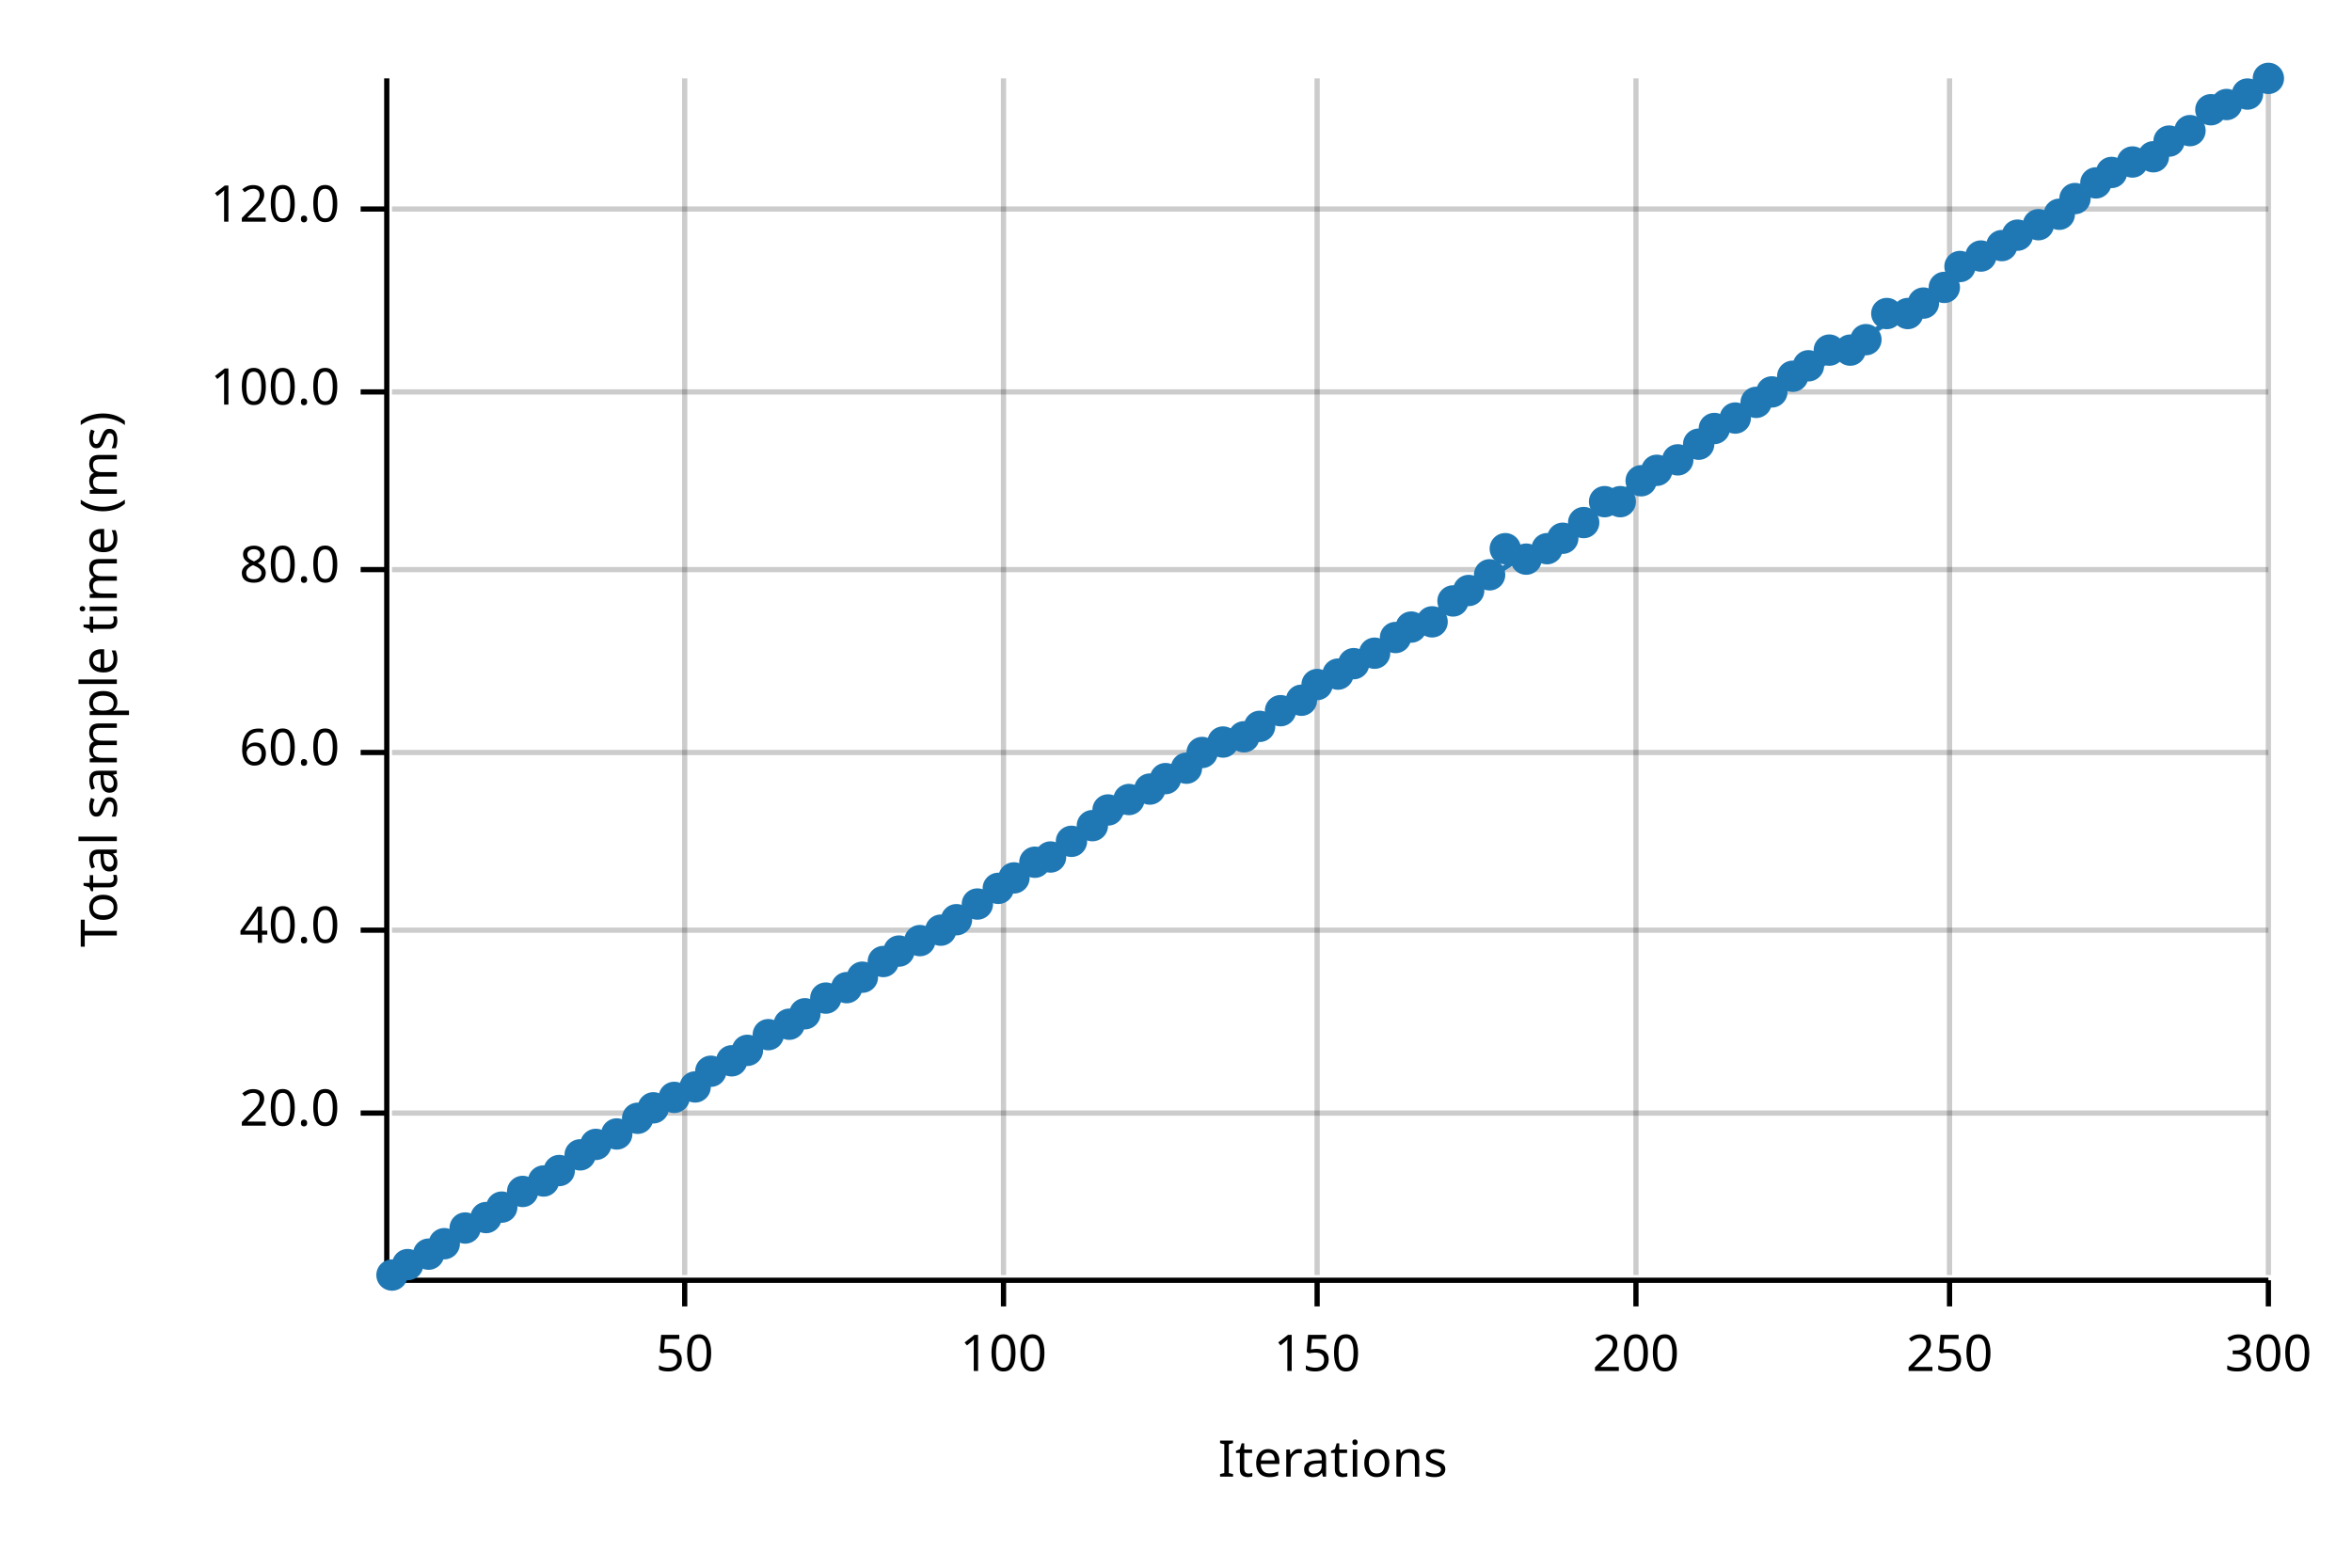
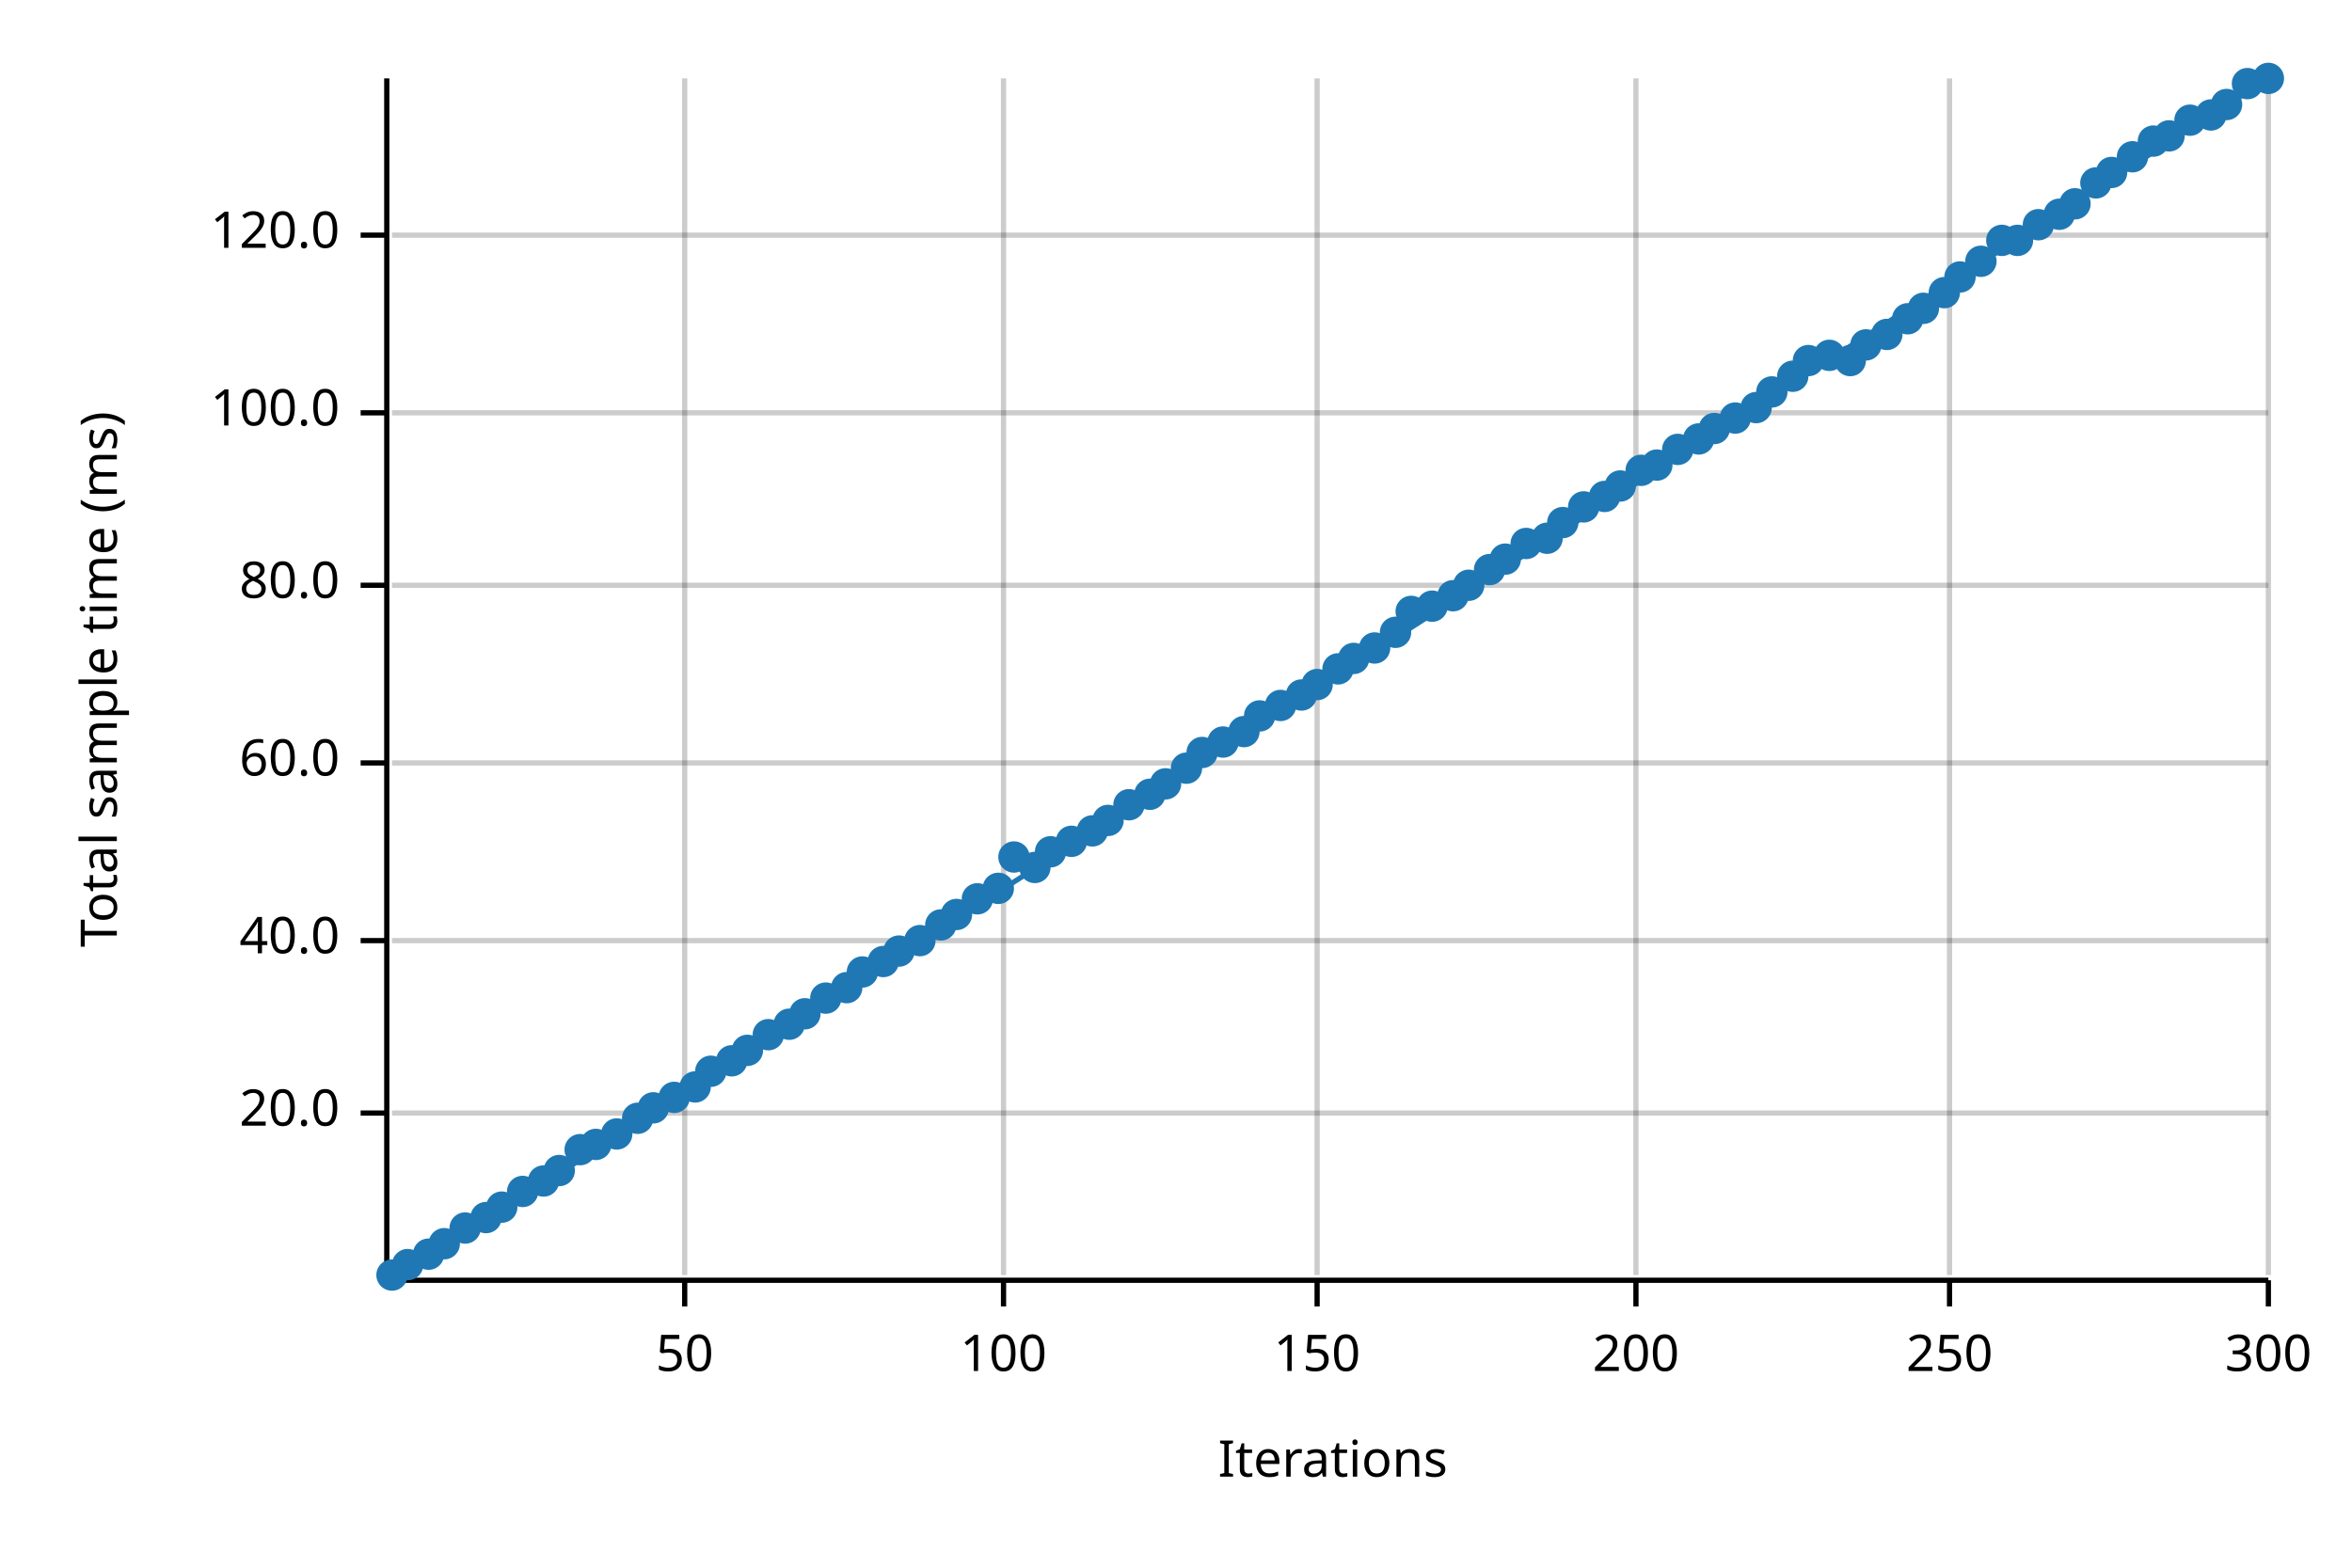
<svg xmlns="http://www.w3.org/2000/svg" width="450" height="300" viewBox="0 0 450 300">
  <text x="15" y="130" dy="0.76em" text-anchor="middle" font-family="sans-serif" font-size="9.677" opacity="1" fill="#000000" transform="rotate(270, 15, 130)">
Total sample time (ms)
</text>
  <text x="255" y="285" dy="-0.5ex" text-anchor="middle" font-family="sans-serif" font-size="9.677" opacity="1" fill="#000000">
Iterations
</text>
  <line opacity="0.2" stroke="#000000" stroke-width="1" x1="131" y1="244" x2="131" y2="15" />
  <line opacity="0.2" stroke="#000000" stroke-width="1" x1="192" y1="244" x2="192" y2="15" />
  <line opacity="0.2" stroke="#000000" stroke-width="1" x1="252" y1="244" x2="252" y2="15" />
  <line opacity="0.2" stroke="#000000" stroke-width="1" x1="313" y1="244" x2="313" y2="15" />
  <line opacity="0.2" stroke="#000000" stroke-width="1" x1="373" y1="244" x2="373" y2="15" />
  <line opacity="0.2" stroke="#000000" stroke-width="1" x1="434" y1="244" x2="434" y2="15" />
  <line opacity="0.2" stroke="#000000" stroke-width="1" x1="75" y1="213" x2="434" y2="213" />
-   <line opacity="0.2" stroke="#000000" stroke-width="1" x1="75" y1="178" x2="434" y2="178" />
-   <line opacity="0.2" stroke="#000000" stroke-width="1" x1="75" y1="144" x2="434" y2="144" />
-   <line opacity="0.2" stroke="#000000" stroke-width="1" x1="75" y1="109" x2="434" y2="109" />
-   <line opacity="0.2" stroke="#000000" stroke-width="1" x1="75" y1="75" x2="434" y2="75" />
-   <line opacity="0.2" stroke="#000000" stroke-width="1" x1="75" y1="40" x2="434" y2="40" />
+   <line opacity="0.2" stroke="#000000" stroke-width="1" x1="75" y1="180" x2="434" y2="180" />
+   <line opacity="0.2" stroke="#000000" stroke-width="1" x1="75" y1="146" x2="434" y2="146" />
+   <line opacity="0.2" stroke="#000000" stroke-width="1" x1="75" y1="112" x2="434" y2="112" />
+   <line opacity="0.2" stroke="#000000" stroke-width="1" x1="75" y1="79" x2="434" y2="79" />
+   <line opacity="0.2" stroke="#000000" stroke-width="1" x1="75" y1="45" x2="434" y2="45" />
  <polyline fill="none" opacity="1" stroke="#000000" stroke-width="1" points="74,15 74,244 " />
  <text x="65" y="213" dy="0.5ex" text-anchor="end" font-family="sans-serif" font-size="9.677" opacity="1" fill="#000000">
20.0
</text>
  <polyline fill="none" opacity="1" stroke="#000000" stroke-width="1" points="69,213 74,213 " />
-   <text x="65" y="178" dy="0.5ex" text-anchor="end" font-family="sans-serif" font-size="9.677" opacity="1" fill="#000000">
+   <text x="65" y="180" dy="0.5ex" text-anchor="end" font-family="sans-serif" font-size="9.677" opacity="1" fill="#000000">
40.0
</text>
-   <polyline fill="none" opacity="1" stroke="#000000" stroke-width="1" points="69,178 74,178 " />
-   <text x="65" y="144" dy="0.5ex" text-anchor="end" font-family="sans-serif" font-size="9.677" opacity="1" fill="#000000">
+   <polyline fill="none" opacity="1" stroke="#000000" stroke-width="1" points="69,180 74,180 " />
+   <text x="65" y="146" dy="0.5ex" text-anchor="end" font-family="sans-serif" font-size="9.677" opacity="1" fill="#000000">
60.0
</text>
-   <polyline fill="none" opacity="1" stroke="#000000" stroke-width="1" points="69,144 74,144 " />
-   <text x="65" y="109" dy="0.5ex" text-anchor="end" font-family="sans-serif" font-size="9.677" opacity="1" fill="#000000">
+   <polyline fill="none" opacity="1" stroke="#000000" stroke-width="1" points="69,146 74,146 " />
+   <text x="65" y="112" dy="0.5ex" text-anchor="end" font-family="sans-serif" font-size="9.677" opacity="1" fill="#000000">
80.0
</text>
-   <polyline fill="none" opacity="1" stroke="#000000" stroke-width="1" points="69,109 74,109 " />
-   <text x="65" y="75" dy="0.5ex" text-anchor="end" font-family="sans-serif" font-size="9.677" opacity="1" fill="#000000">
+   <polyline fill="none" opacity="1" stroke="#000000" stroke-width="1" points="69,112 74,112 " />
+   <text x="65" y="79" dy="0.5ex" text-anchor="end" font-family="sans-serif" font-size="9.677" opacity="1" fill="#000000">
100.0
</text>
-   <polyline fill="none" opacity="1" stroke="#000000" stroke-width="1" points="69,75 74,75 " />
-   <text x="65" y="40" dy="0.5ex" text-anchor="end" font-family="sans-serif" font-size="9.677" opacity="1" fill="#000000">
+   <polyline fill="none" opacity="1" stroke="#000000" stroke-width="1" points="69,79 74,79 " />
+   <text x="65" y="45" dy="0.5ex" text-anchor="end" font-family="sans-serif" font-size="9.677" opacity="1" fill="#000000">
120.0
</text>
-   <polyline fill="none" opacity="1" stroke="#000000" stroke-width="1" points="69,40 74,40 " />
+   <polyline fill="none" opacity="1" stroke="#000000" stroke-width="1" points="69,45 74,45 " />
  <polyline fill="none" opacity="1" stroke="#000000" stroke-width="1" points="75,245 434,245 " />
  <text x="131" y="255" dy="0.76em" text-anchor="middle" font-family="sans-serif" font-size="9.677" opacity="1" fill="#000000">
50
</text>
  <polyline fill="none" opacity="1" stroke="#000000" stroke-width="1" points="131,245 131,250 " />
  <text x="192" y="255" dy="0.76em" text-anchor="middle" font-family="sans-serif" font-size="9.677" opacity="1" fill="#000000">
100
</text>
  <polyline fill="none" opacity="1" stroke="#000000" stroke-width="1" points="192,245 192,250 " />
  <text x="252" y="255" dy="0.76em" text-anchor="middle" font-family="sans-serif" font-size="9.677" opacity="1" fill="#000000">
150
</text>
  <polyline fill="none" opacity="1" stroke="#000000" stroke-width="1" points="252,245 252,250 " />
  <text x="313" y="255" dy="0.76em" text-anchor="middle" font-family="sans-serif" font-size="9.677" opacity="1" fill="#000000">
200
</text>
  <polyline fill="none" opacity="1" stroke="#000000" stroke-width="1" points="313,245 313,250 " />
  <text x="373" y="255" dy="0.76em" text-anchor="middle" font-family="sans-serif" font-size="9.677" opacity="1" fill="#000000">
250
</text>
  <polyline fill="none" opacity="1" stroke="#000000" stroke-width="1" points="373,245 373,250 " />
  <text x="434" y="255" dy="0.76em" text-anchor="middle" font-family="sans-serif" font-size="9.677" opacity="1" fill="#000000">
300
</text>
  <polyline fill="none" opacity="1" stroke="#000000" stroke-width="1" points="434,245 434,250 " />
  <circle cx="75" cy="244" r="3" opacity="1" fill="#1F78B4" stroke="none" stroke-width="1" />
  <circle cx="78" cy="242" r="3" opacity="1" fill="#1F78B4" stroke="none" stroke-width="1" />
  <circle cx="82" cy="240" r="3" opacity="1" fill="#1F78B4" stroke="none" stroke-width="1" />
  <circle cx="85" cy="238" r="3" opacity="1" fill="#1F78B4" stroke="none" stroke-width="1" />
  <circle cx="89" cy="235" r="3" opacity="1" fill="#1F78B4" stroke="none" stroke-width="1" />
  <circle cx="93" cy="233" r="3" opacity="1" fill="#1F78B4" stroke="none" stroke-width="1" />
  <circle cx="96" cy="231" r="3" opacity="1" fill="#1F78B4" stroke="none" stroke-width="1" />
  <circle cx="100" cy="228" r="3" opacity="1" fill="#1F78B4" stroke="none" stroke-width="1" />
  <circle cx="104" cy="226" r="3" opacity="1" fill="#1F78B4" stroke="none" stroke-width="1" />
  <circle cx="107" cy="224" r="3" opacity="1" fill="#1F78B4" stroke="none" stroke-width="1" />
-   <circle cx="111" cy="221" r="3" opacity="1" fill="#1F78B4" stroke="none" stroke-width="1" />
+   <circle cx="111" cy="220" r="3" opacity="1" fill="#1F78B4" stroke="none" stroke-width="1" />
  <circle cx="114" cy="219" r="3" opacity="1" fill="#1F78B4" stroke="none" stroke-width="1" />
  <circle cx="118" cy="217" r="3" opacity="1" fill="#1F78B4" stroke="none" stroke-width="1" />
  <circle cx="122" cy="214" r="3" opacity="1" fill="#1F78B4" stroke="none" stroke-width="1" />
  <circle cx="125" cy="212" r="3" opacity="1" fill="#1F78B4" stroke="none" stroke-width="1" />
  <circle cx="129" cy="210" r="3" opacity="1" fill="#1F78B4" stroke="none" stroke-width="1" />
  <circle cx="133" cy="208" r="3" opacity="1" fill="#1F78B4" stroke="none" stroke-width="1" />
  <circle cx="136" cy="205" r="3" opacity="1" fill="#1F78B4" stroke="none" stroke-width="1" />
  <circle cx="140" cy="203" r="3" opacity="1" fill="#1F78B4" stroke="none" stroke-width="1" />
  <circle cx="143" cy="201" r="3" opacity="1" fill="#1F78B4" stroke="none" stroke-width="1" />
  <circle cx="147" cy="198" r="3" opacity="1" fill="#1F78B4" stroke="none" stroke-width="1" />
  <circle cx="151" cy="196" r="3" opacity="1" fill="#1F78B4" stroke="none" stroke-width="1" />
  <circle cx="154" cy="194" r="3" opacity="1" fill="#1F78B4" stroke="none" stroke-width="1" />
  <circle cx="158" cy="191" r="3" opacity="1" fill="#1F78B4" stroke="none" stroke-width="1" />
  <circle cx="162" cy="189" r="3" opacity="1" fill="#1F78B4" stroke="none" stroke-width="1" />
-   <circle cx="165" cy="187" r="3" opacity="1" fill="#1F78B4" stroke="none" stroke-width="1" />
+   <circle cx="165" cy="186" r="3" opacity="1" fill="#1F78B4" stroke="none" stroke-width="1" />
  <circle cx="169" cy="184" r="3" opacity="1" fill="#1F78B4" stroke="none" stroke-width="1" />
  <circle cx="172" cy="182" r="3" opacity="1" fill="#1F78B4" stroke="none" stroke-width="1" />
  <circle cx="176" cy="180" r="3" opacity="1" fill="#1F78B4" stroke="none" stroke-width="1" />
-   <circle cx="180" cy="178" r="3" opacity="1" fill="#1F78B4" stroke="none" stroke-width="1" />
-   <circle cx="183" cy="176" r="3" opacity="1" fill="#1F78B4" stroke="none" stroke-width="1" />
-   <circle cx="187" cy="173" r="3" opacity="1" fill="#1F78B4" stroke="none" stroke-width="1" />
+   <circle cx="180" cy="177" r="3" opacity="1" fill="#1F78B4" stroke="none" stroke-width="1" />
+   <circle cx="183" cy="175" r="3" opacity="1" fill="#1F78B4" stroke="none" stroke-width="1" />
+   <circle cx="187" cy="172" r="3" opacity="1" fill="#1F78B4" stroke="none" stroke-width="1" />
  <circle cx="191" cy="170" r="3" opacity="1" fill="#1F78B4" stroke="none" stroke-width="1" />
-   <circle cx="194" cy="168" r="3" opacity="1" fill="#1F78B4" stroke="none" stroke-width="1" />
-   <circle cx="198" cy="165" r="3" opacity="1" fill="#1F78B4" stroke="none" stroke-width="1" />
-   <circle cx="201" cy="164" r="3" opacity="1" fill="#1F78B4" stroke="none" stroke-width="1" />
+   <circle cx="194" cy="164" r="3" opacity="1" fill="#1F78B4" stroke="none" stroke-width="1" />
+   <circle cx="198" cy="166" r="3" opacity="1" fill="#1F78B4" stroke="none" stroke-width="1" />
+   <circle cx="201" cy="163" r="3" opacity="1" fill="#1F78B4" stroke="none" stroke-width="1" />
  <circle cx="205" cy="161" r="3" opacity="1" fill="#1F78B4" stroke="none" stroke-width="1" />
-   <circle cx="209" cy="158" r="3" opacity="1" fill="#1F78B4" stroke="none" stroke-width="1" />
-   <circle cx="212" cy="155" r="3" opacity="1" fill="#1F78B4" stroke="none" stroke-width="1" />
-   <circle cx="216" cy="153" r="3" opacity="1" fill="#1F78B4" stroke="none" stroke-width="1" />
-   <circle cx="220" cy="151" r="3" opacity="1" fill="#1F78B4" stroke="none" stroke-width="1" />
-   <circle cx="223" cy="149" r="3" opacity="1" fill="#1F78B4" stroke="none" stroke-width="1" />
+   <circle cx="209" cy="159" r="3" opacity="1" fill="#1F78B4" stroke="none" stroke-width="1" />
+   <circle cx="212" cy="157" r="3" opacity="1" fill="#1F78B4" stroke="none" stroke-width="1" />
+   <circle cx="216" cy="154" r="3" opacity="1" fill="#1F78B4" stroke="none" stroke-width="1" />
+   <circle cx="220" cy="152" r="3" opacity="1" fill="#1F78B4" stroke="none" stroke-width="1" />
+   <circle cx="223" cy="150" r="3" opacity="1" fill="#1F78B4" stroke="none" stroke-width="1" />
  <circle cx="227" cy="147" r="3" opacity="1" fill="#1F78B4" stroke="none" stroke-width="1" />
  <circle cx="230" cy="144" r="3" opacity="1" fill="#1F78B4" stroke="none" stroke-width="1" />
  <circle cx="234" cy="142" r="3" opacity="1" fill="#1F78B4" stroke="none" stroke-width="1" />
-   <circle cx="238" cy="141" r="3" opacity="1" fill="#1F78B4" stroke="none" stroke-width="1" />
-   <circle cx="241" cy="139" r="3" opacity="1" fill="#1F78B4" stroke="none" stroke-width="1" />
-   <circle cx="245" cy="136" r="3" opacity="1" fill="#1F78B4" stroke="none" stroke-width="1" />
-   <circle cx="249" cy="134" r="3" opacity="1" fill="#1F78B4" stroke="none" stroke-width="1" />
+   <circle cx="238" cy="140" r="3" opacity="1" fill="#1F78B4" stroke="none" stroke-width="1" />
+   <circle cx="241" cy="137" r="3" opacity="1" fill="#1F78B4" stroke="none" stroke-width="1" />
+   <circle cx="245" cy="135" r="3" opacity="1" fill="#1F78B4" stroke="none" stroke-width="1" />
+   <circle cx="249" cy="133" r="3" opacity="1" fill="#1F78B4" stroke="none" stroke-width="1" />
  <circle cx="252" cy="131" r="3" opacity="1" fill="#1F78B4" stroke="none" stroke-width="1" />
-   <circle cx="256" cy="129" r="3" opacity="1" fill="#1F78B4" stroke="none" stroke-width="1" />
-   <circle cx="259" cy="127" r="3" opacity="1" fill="#1F78B4" stroke="none" stroke-width="1" />
-   <circle cx="263" cy="125" r="3" opacity="1" fill="#1F78B4" stroke="none" stroke-width="1" />
-   <circle cx="267" cy="122" r="3" opacity="1" fill="#1F78B4" stroke="none" stroke-width="1" />
-   <circle cx="270" cy="120" r="3" opacity="1" fill="#1F78B4" stroke="none" stroke-width="1" />
-   <circle cx="274" cy="119" r="3" opacity="1" fill="#1F78B4" stroke="none" stroke-width="1" />
-   <circle cx="278" cy="115" r="3" opacity="1" fill="#1F78B4" stroke="none" stroke-width="1" />
-   <circle cx="281" cy="113" r="3" opacity="1" fill="#1F78B4" stroke="none" stroke-width="1" />
-   <circle cx="285" cy="110" r="3" opacity="1" fill="#1F78B4" stroke="none" stroke-width="1" />
-   <circle cx="288" cy="105" r="3" opacity="1" fill="#1F78B4" stroke="none" stroke-width="1" />
-   <circle cx="292" cy="107" r="3" opacity="1" fill="#1F78B4" stroke="none" stroke-width="1" />
-   <circle cx="296" cy="105" r="3" opacity="1" fill="#1F78B4" stroke="none" stroke-width="1" />
-   <circle cx="299" cy="103" r="3" opacity="1" fill="#1F78B4" stroke="none" stroke-width="1" />
-   <circle cx="303" cy="100" r="3" opacity="1" fill="#1F78B4" stroke="none" stroke-width="1" />
-   <circle cx="307" cy="96" r="3" opacity="1" fill="#1F78B4" stroke="none" stroke-width="1" />
-   <circle cx="310" cy="96" r="3" opacity="1" fill="#1F78B4" stroke="none" stroke-width="1" />
-   <circle cx="314" cy="92" r="3" opacity="1" fill="#1F78B4" stroke="none" stroke-width="1" />
-   <circle cx="317" cy="90" r="3" opacity="1" fill="#1F78B4" stroke="none" stroke-width="1" />
-   <circle cx="321" cy="88" r="3" opacity="1" fill="#1F78B4" stroke="none" stroke-width="1" />
-   <circle cx="325" cy="85" r="3" opacity="1" fill="#1F78B4" stroke="none" stroke-width="1" />
+   <circle cx="256" cy="128" r="3" opacity="1" fill="#1F78B4" stroke="none" stroke-width="1" />
+   <circle cx="259" cy="126" r="3" opacity="1" fill="#1F78B4" stroke="none" stroke-width="1" />
+   <circle cx="263" cy="124" r="3" opacity="1" fill="#1F78B4" stroke="none" stroke-width="1" />
+   <circle cx="267" cy="121" r="3" opacity="1" fill="#1F78B4" stroke="none" stroke-width="1" />
+   <circle cx="270" cy="117" r="3" opacity="1" fill="#1F78B4" stroke="none" stroke-width="1" />
+   <circle cx="274" cy="116" r="3" opacity="1" fill="#1F78B4" stroke="none" stroke-width="1" />
+   <circle cx="278" cy="114" r="3" opacity="1" fill="#1F78B4" stroke="none" stroke-width="1" />
+   <circle cx="281" cy="112" r="3" opacity="1" fill="#1F78B4" stroke="none" stroke-width="1" />
+   <circle cx="285" cy="109" r="3" opacity="1" fill="#1F78B4" stroke="none" stroke-width="1" />
+   <circle cx="288" cy="107" r="3" opacity="1" fill="#1F78B4" stroke="none" stroke-width="1" />
+   <circle cx="292" cy="104" r="3" opacity="1" fill="#1F78B4" stroke="none" stroke-width="1" />
+   <circle cx="296" cy="103" r="3" opacity="1" fill="#1F78B4" stroke="none" stroke-width="1" />
+   <circle cx="299" cy="100" r="3" opacity="1" fill="#1F78B4" stroke="none" stroke-width="1" />
+   <circle cx="303" cy="97" r="3" opacity="1" fill="#1F78B4" stroke="none" stroke-width="1" />
+   <circle cx="307" cy="95" r="3" opacity="1" fill="#1F78B4" stroke="none" stroke-width="1" />
+   <circle cx="310" cy="93" r="3" opacity="1" fill="#1F78B4" stroke="none" stroke-width="1" />
+   <circle cx="314" cy="90" r="3" opacity="1" fill="#1F78B4" stroke="none" stroke-width="1" />
+   <circle cx="317" cy="89" r="3" opacity="1" fill="#1F78B4" stroke="none" stroke-width="1" />
+   <circle cx="321" cy="86" r="3" opacity="1" fill="#1F78B4" stroke="none" stroke-width="1" />
+   <circle cx="325" cy="84" r="3" opacity="1" fill="#1F78B4" stroke="none" stroke-width="1" />
  <circle cx="328" cy="82" r="3" opacity="1" fill="#1F78B4" stroke="none" stroke-width="1" />
  <circle cx="332" cy="80" r="3" opacity="1" fill="#1F78B4" stroke="none" stroke-width="1" />
-   <circle cx="336" cy="77" r="3" opacity="1" fill="#1F78B4" stroke="none" stroke-width="1" />
+   <circle cx="336" cy="78" r="3" opacity="1" fill="#1F78B4" stroke="none" stroke-width="1" />
  <circle cx="339" cy="75" r="3" opacity="1" fill="#1F78B4" stroke="none" stroke-width="1" />
  <circle cx="343" cy="72" r="3" opacity="1" fill="#1F78B4" stroke="none" stroke-width="1" />
-   <circle cx="346" cy="70" r="3" opacity="1" fill="#1F78B4" stroke="none" stroke-width="1" />
-   <circle cx="350" cy="67" r="3" opacity="1" fill="#1F78B4" stroke="none" stroke-width="1" />
-   <circle cx="354" cy="67" r="3" opacity="1" fill="#1F78B4" stroke="none" stroke-width="1" />
-   <circle cx="357" cy="65" r="3" opacity="1" fill="#1F78B4" stroke="none" stroke-width="1" />
-   <circle cx="361" cy="60" r="3" opacity="1" fill="#1F78B4" stroke="none" stroke-width="1" />
-   <circle cx="365" cy="60" r="3" opacity="1" fill="#1F78B4" stroke="none" stroke-width="1" />
-   <circle cx="368" cy="58" r="3" opacity="1" fill="#1F78B4" stroke="none" stroke-width="1" />
-   <circle cx="372" cy="55" r="3" opacity="1" fill="#1F78B4" stroke="none" stroke-width="1" />
-   <circle cx="375" cy="51" r="3" opacity="1" fill="#1F78B4" stroke="none" stroke-width="1" />
-   <circle cx="379" cy="49" r="3" opacity="1" fill="#1F78B4" stroke="none" stroke-width="1" />
-   <circle cx="383" cy="47" r="3" opacity="1" fill="#1F78B4" stroke="none" stroke-width="1" />
-   <circle cx="386" cy="45" r="3" opacity="1" fill="#1F78B4" stroke="none" stroke-width="1" />
+   <circle cx="346" cy="69" r="3" opacity="1" fill="#1F78B4" stroke="none" stroke-width="1" />
+   <circle cx="350" cy="68" r="3" opacity="1" fill="#1F78B4" stroke="none" stroke-width="1" />
+   <circle cx="354" cy="69" r="3" opacity="1" fill="#1F78B4" stroke="none" stroke-width="1" />
+   <circle cx="357" cy="66" r="3" opacity="1" fill="#1F78B4" stroke="none" stroke-width="1" />
+   <circle cx="361" cy="64" r="3" opacity="1" fill="#1F78B4" stroke="none" stroke-width="1" />
+   <circle cx="365" cy="61" r="3" opacity="1" fill="#1F78B4" stroke="none" stroke-width="1" />
+   <circle cx="368" cy="59" r="3" opacity="1" fill="#1F78B4" stroke="none" stroke-width="1" />
+   <circle cx="372" cy="56" r="3" opacity="1" fill="#1F78B4" stroke="none" stroke-width="1" />
+   <circle cx="375" cy="53" r="3" opacity="1" fill="#1F78B4" stroke="none" stroke-width="1" />
+   <circle cx="379" cy="50" r="3" opacity="1" fill="#1F78B4" stroke="none" stroke-width="1" />
+   <circle cx="383" cy="46" r="3" opacity="1" fill="#1F78B4" stroke="none" stroke-width="1" />
+   <circle cx="386" cy="46" r="3" opacity="1" fill="#1F78B4" stroke="none" stroke-width="1" />
  <circle cx="390" cy="43" r="3" opacity="1" fill="#1F78B4" stroke="none" stroke-width="1" />
  <circle cx="394" cy="41" r="3" opacity="1" fill="#1F78B4" stroke="none" stroke-width="1" />
-   <circle cx="397" cy="38" r="3" opacity="1" fill="#1F78B4" stroke="none" stroke-width="1" />
+   <circle cx="397" cy="39" r="3" opacity="1" fill="#1F78B4" stroke="none" stroke-width="1" />
  <circle cx="401" cy="35" r="3" opacity="1" fill="#1F78B4" stroke="none" stroke-width="1" />
  <circle cx="404" cy="33" r="3" opacity="1" fill="#1F78B4" stroke="none" stroke-width="1" />
-   <circle cx="408" cy="31" r="3" opacity="1" fill="#1F78B4" stroke="none" stroke-width="1" />
-   <circle cx="412" cy="30" r="3" opacity="1" fill="#1F78B4" stroke="none" stroke-width="1" />
-   <circle cx="415" cy="27" r="3" opacity="1" fill="#1F78B4" stroke="none" stroke-width="1" />
-   <circle cx="419" cy="25" r="3" opacity="1" fill="#1F78B4" stroke="none" stroke-width="1" />
-   <circle cx="423" cy="21" r="3" opacity="1" fill="#1F78B4" stroke="none" stroke-width="1" />
+   <circle cx="408" cy="30" r="3" opacity="1" fill="#1F78B4" stroke="none" stroke-width="1" />
+   <circle cx="412" cy="27" r="3" opacity="1" fill="#1F78B4" stroke="none" stroke-width="1" />
+   <circle cx="415" cy="26" r="3" opacity="1" fill="#1F78B4" stroke="none" stroke-width="1" />
+   <circle cx="419" cy="23" r="3" opacity="1" fill="#1F78B4" stroke="none" stroke-width="1" />
+   <circle cx="423" cy="22" r="3" opacity="1" fill="#1F78B4" stroke="none" stroke-width="1" />
  <circle cx="426" cy="20" r="3" opacity="1" fill="#1F78B4" stroke="none" stroke-width="1" />
-   <circle cx="430" cy="18" r="3" opacity="1" fill="#1F78B4" stroke="none" stroke-width="1" />
+   <circle cx="430" cy="16" r="3" opacity="1" fill="#1F78B4" stroke="none" stroke-width="1" />
  <circle cx="434" cy="15" r="3" opacity="1" fill="#1F78B4" stroke="none" stroke-width="1" />
  <polyline fill="none" opacity="1" stroke="#1F78B4" stroke-width="1" points="75,245 434,15 " />
-   <polygon opacity="0.25" fill="#1F78B4" points="75,245 434,16 434,15 " />
+   <polygon opacity="0.25" fill="#1F78B4" points="75,245 434,15 434,15 " />
</svg>
